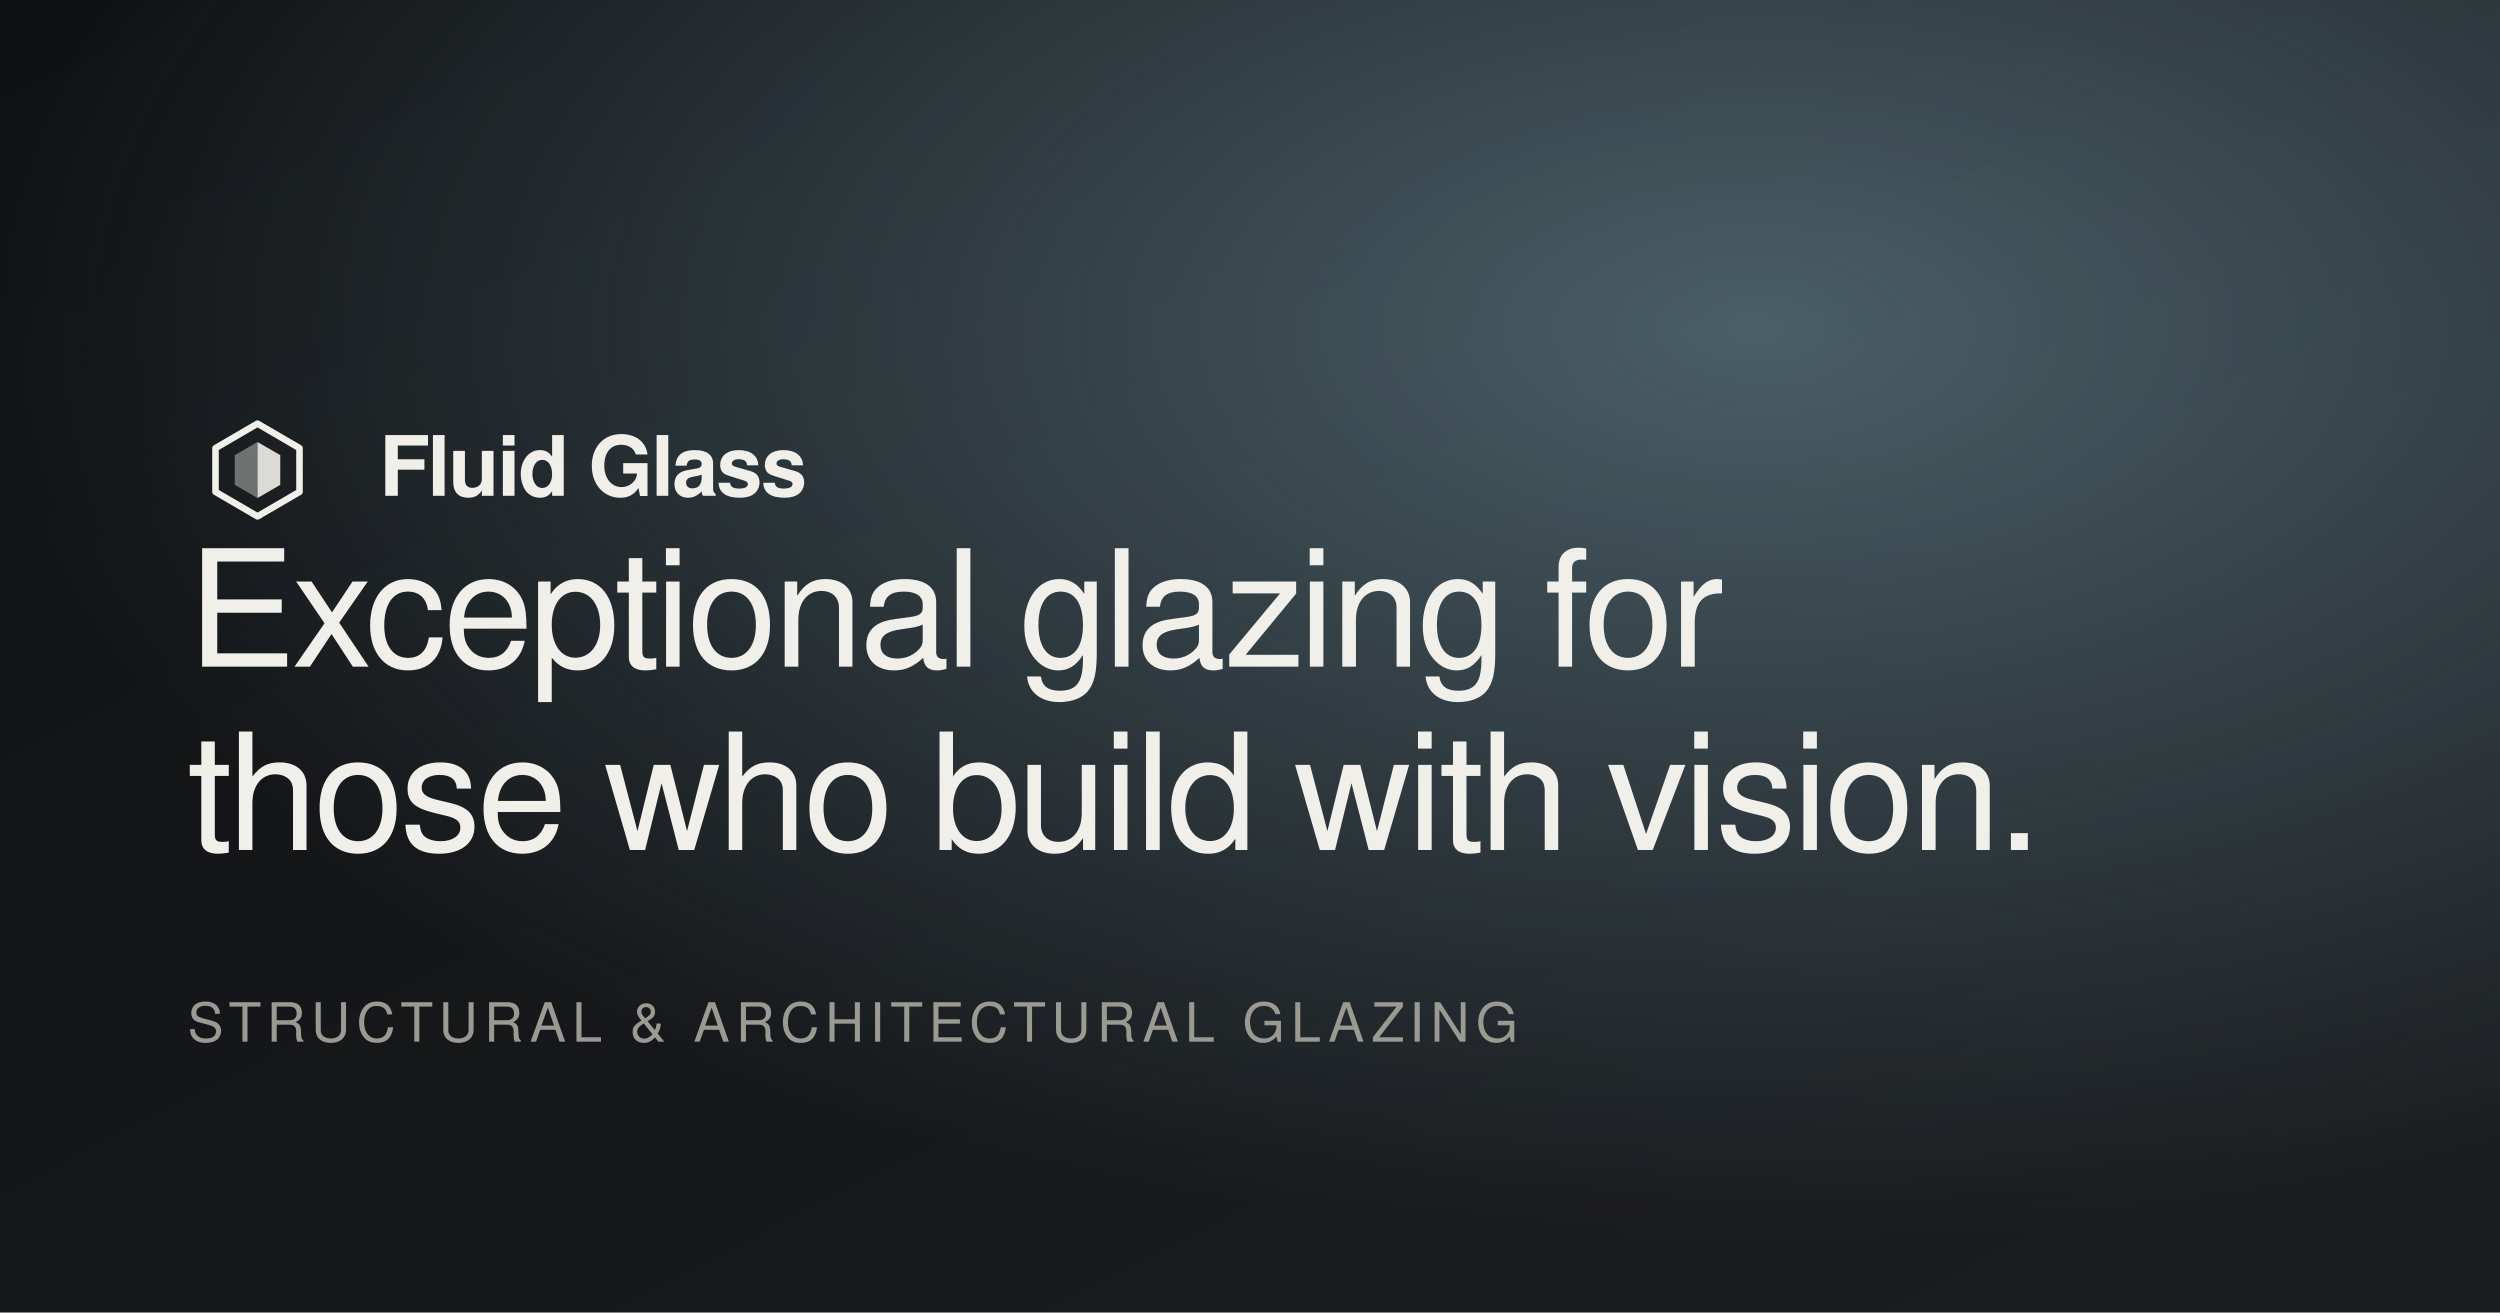
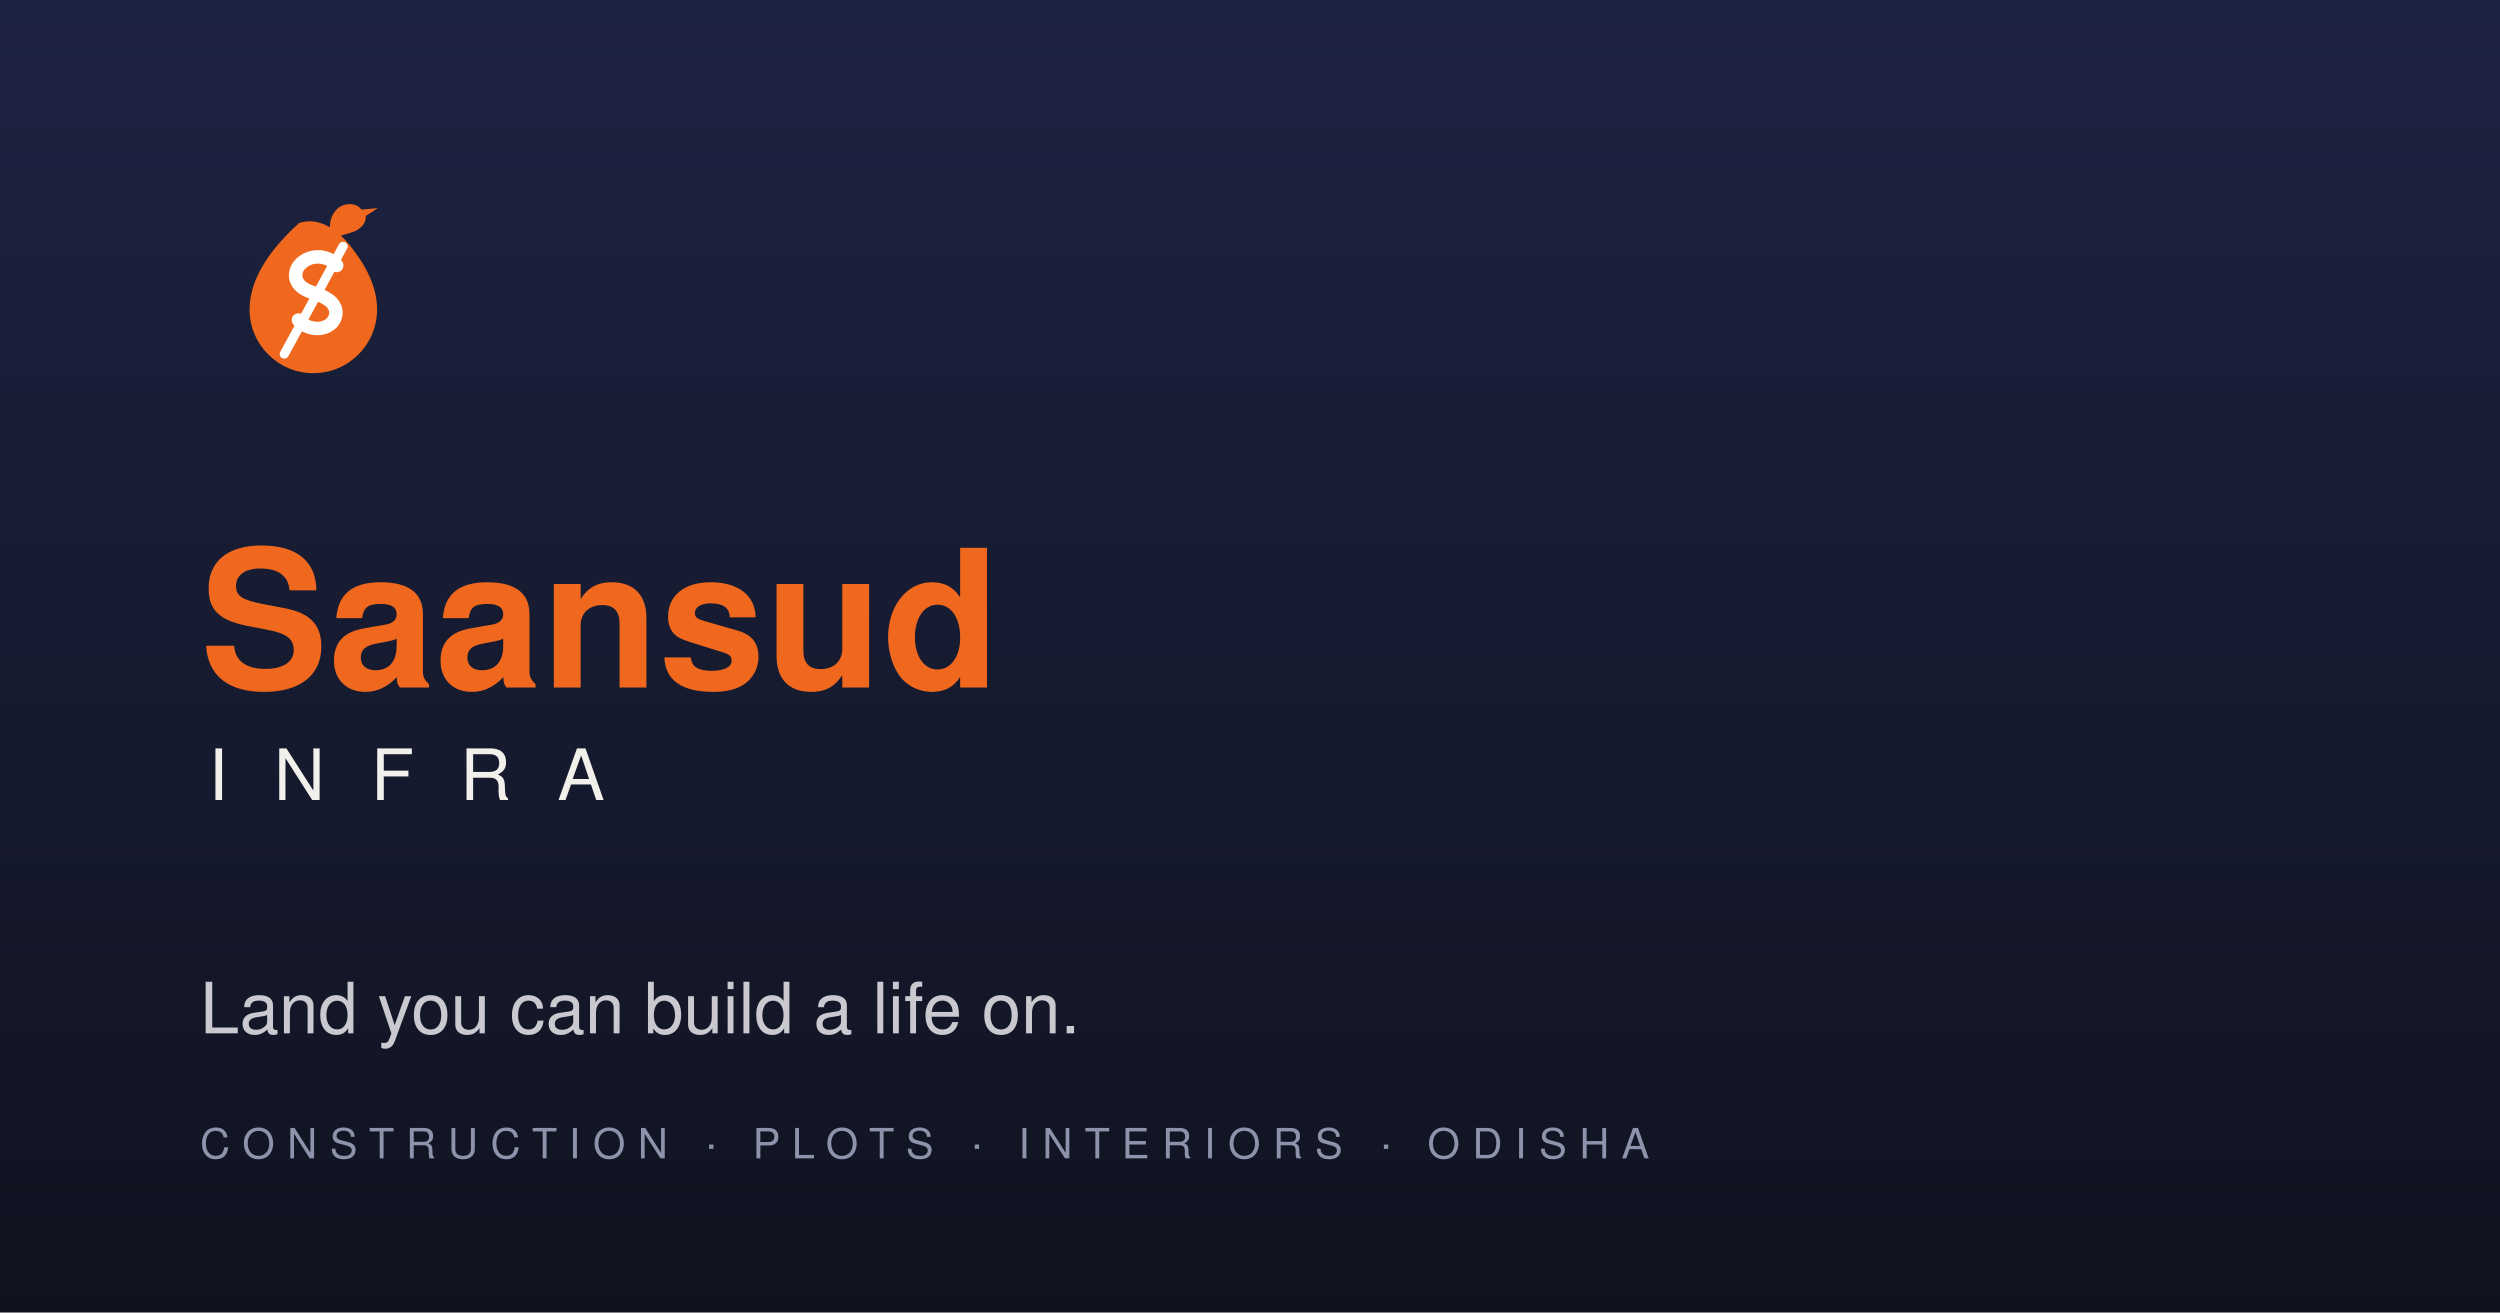
- <svg xmlns="http://www.w3.org/2000/svg" viewBox="0 0 1200 630" width="1200" height="630">
+ <svg xmlns="http://www.w3.org/2000/svg" viewBox="0 0 1200 630">
  <defs>
-     <linearGradient id="bg" x1="0" y1="0" x2="1" y2="1">
-       <stop offset="0" stop-color="#101113" />
-       <stop offset="1" stop-color="#1b1d20" />
+     <linearGradient id="bg" x1="0" y1="0" x2="0" y2="1">
+       <stop offset="0" stop-color="#1d2342" />
+       <stop offset="1" stop-color="#10131f" />
    </linearGradient>
-     <radialGradient id="glow" cx=".7" cy=".25" r=".7">
-       <stop offset="0" stop-color="#7fa6b5" stop-opacity=".5" />
-       <stop offset="1" stop-color="#7fa6b5" stop-opacity="0" />
-     </radialGradient>
  </defs>
  <rect width="1200" height="630" fill="url(#bg)" />
-   <rect width="1200" height="630" fill="url(#glow)" />
-   <g transform="translate(90,250)" fill="#f1efe9">
-     <g transform="translate(0,-58) scale(2.1)">
-       <path d="M16 5.4 25.6 11 25.6 21 16 26.6 6.4 21 6.4 11Z" fill="none" stroke="#f1efe9" stroke-width="1.5" stroke-linejoin="round" />
-       <path d="M16 9.6 21.2 12.6 21.2 19.4 16 22.4 16 9.6Z" fill="#f1efe9" opacity=".9" />
-       <path d="M16 9.6 10.8 12.6 10.8 19.4 16 22.4 16 9.6Z" fill="#f1efe9" opacity=".4" />
-     </g>
-     <text x="92" y="-12" font-family="Hanken Grotesk, Helvetica, Arial, sans-serif" font-size="40" font-weight="600" letter-spacing="-1">Fluid Glass</text>
-     <text x="0" y="70" font-family="Hanken Grotesk, Helvetica, Arial, sans-serif" font-size="78" font-weight="500" letter-spacing="-2" fill="#f1efe9">Exceptional glazing for</text>
-     <text x="0" y="158" font-family="Hanken Grotesk, Helvetica, Arial, sans-serif" font-size="78" font-weight="500" letter-spacing="-2" fill="#f1efe9">those who build with vision.</text>
-     <text x="0" y="250" font-family="Hanken Grotesk, Helvetica, Arial, sans-serif" font-size="26" font-weight="400" fill="#9a9a93" letter-spacing="3">STRUCTURAL &amp; ARCHITECTURAL GLAZING</text>
+   <g transform="translate(96 88) scale(3.4)">
+     <path d="M14 5.6 C10 9.2 7 13.4 7 17.8 a9 9 0 0 0 18 0 c0 -3 -1.4 -5.8 -3.2 -8.2 C19.8 6.8 17 4.6 14 5.6 Z" fill="#f0681e" />
+     <path d="M19.6 3.4 c1.3 -.8 2.6 -.5 3.2 .3 l2.3 -.2 -1.7 1.1 c.1 1 -.7 1.9 -1.9 2.3 l-3 .9 c-.3 -1.8 -.3 -3.2 1.1 -4.4 Z" fill="#f0681e" />
+     <path d="M19.3 11.6 c-1 -1.3 -3.1 -1.6 -4.5 -.7 -1.5 .9 -1.7 2.6 -.6 3.6 .9 .9 2.5 1 3.7 1.8 1.4 .8 1.7 2.3 .7 3.4 -1.2 1.2 -3.5 1 -4.7 -.4" fill="none" stroke="#fff" stroke-width="1.9" stroke-linecap="round" />
+     <path d="M20.2 8.9 L11.9 24.1" fill="none" stroke="#fff" stroke-width="1.3" stroke-linecap="round" />
  </g>
+   <text x="96" y="330" font-family="Helvetica, Arial, sans-serif" font-size="92" font-weight="800" fill="#f0681e">Saansud</text>
+   <text x="100" y="384" font-family="Helvetica, Arial, sans-serif" font-size="34" letter-spacing="22" fill="#f2f0ea">INFRA</text>
+   <text x="96" y="496" font-family="Helvetica, Arial, sans-serif" font-size="34" fill="#c9c9cf">Land you can build a life on.</text>
+   <text x="96" y="556" font-family="Helvetica, Arial, sans-serif" font-size="20" letter-spacing="6" fill="#8e93ab">CONSTRUCTION · PLOTS · INTERIORS · ODISHA</text>
</svg>
